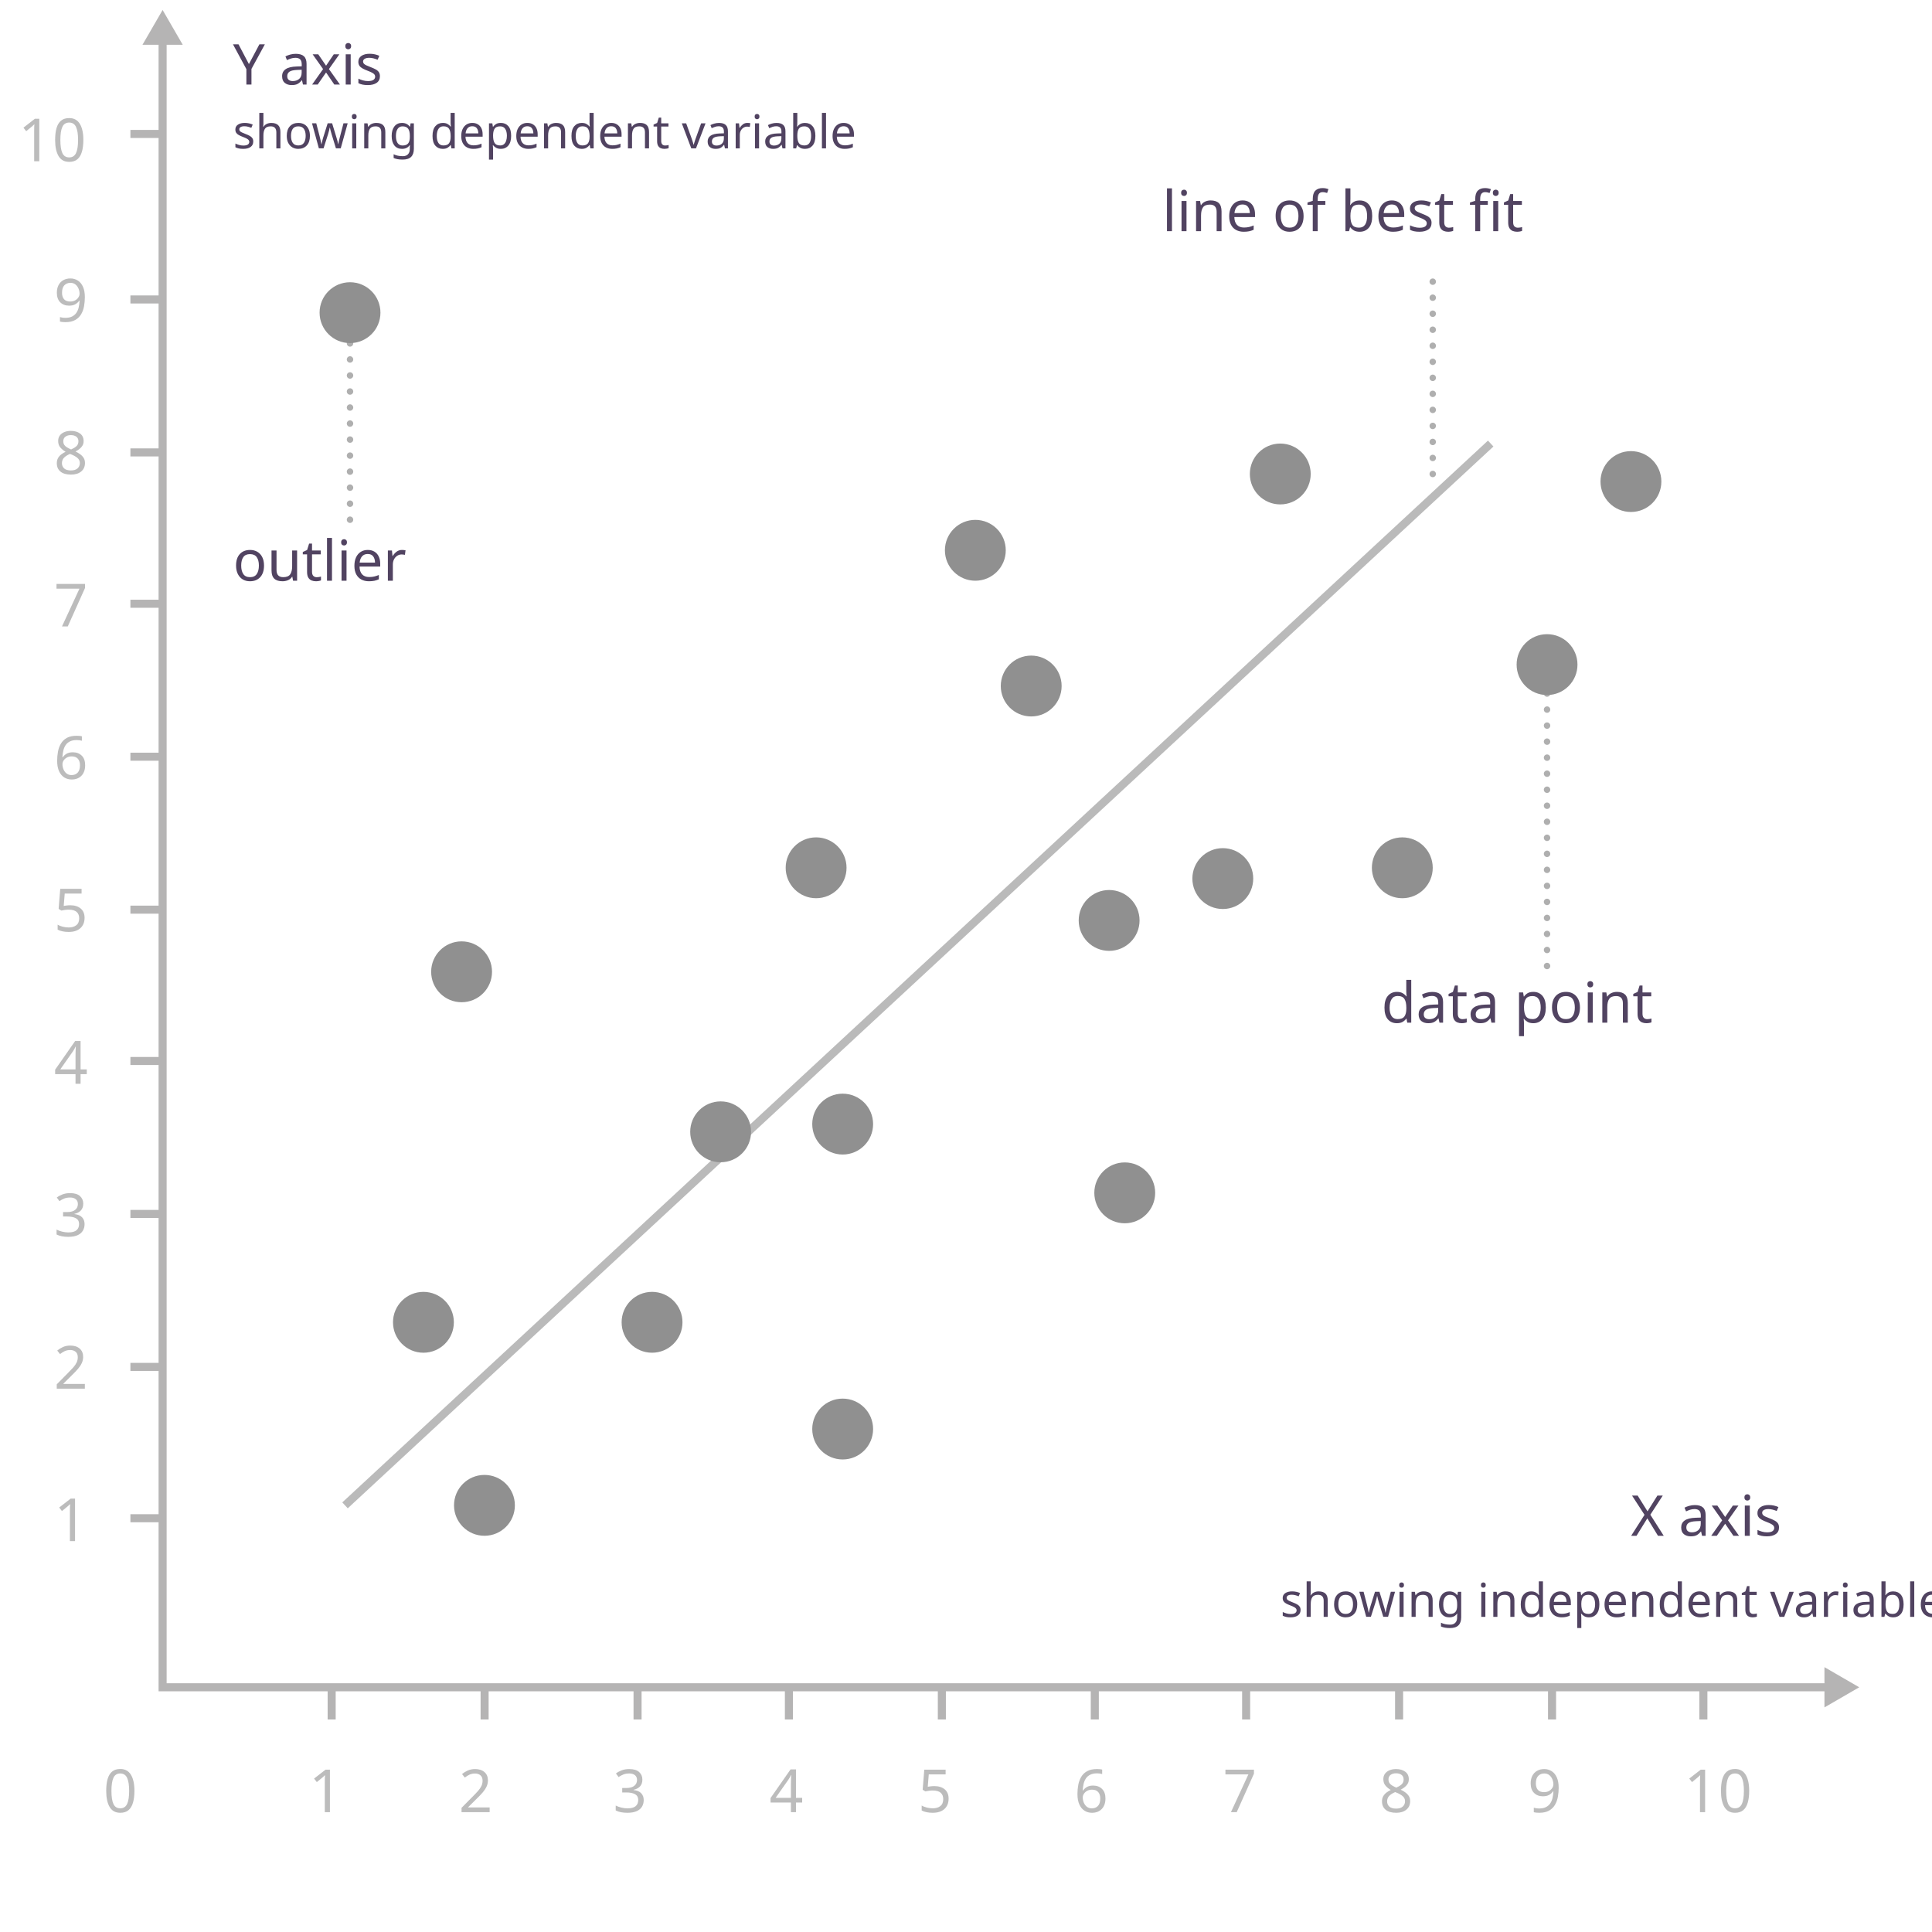
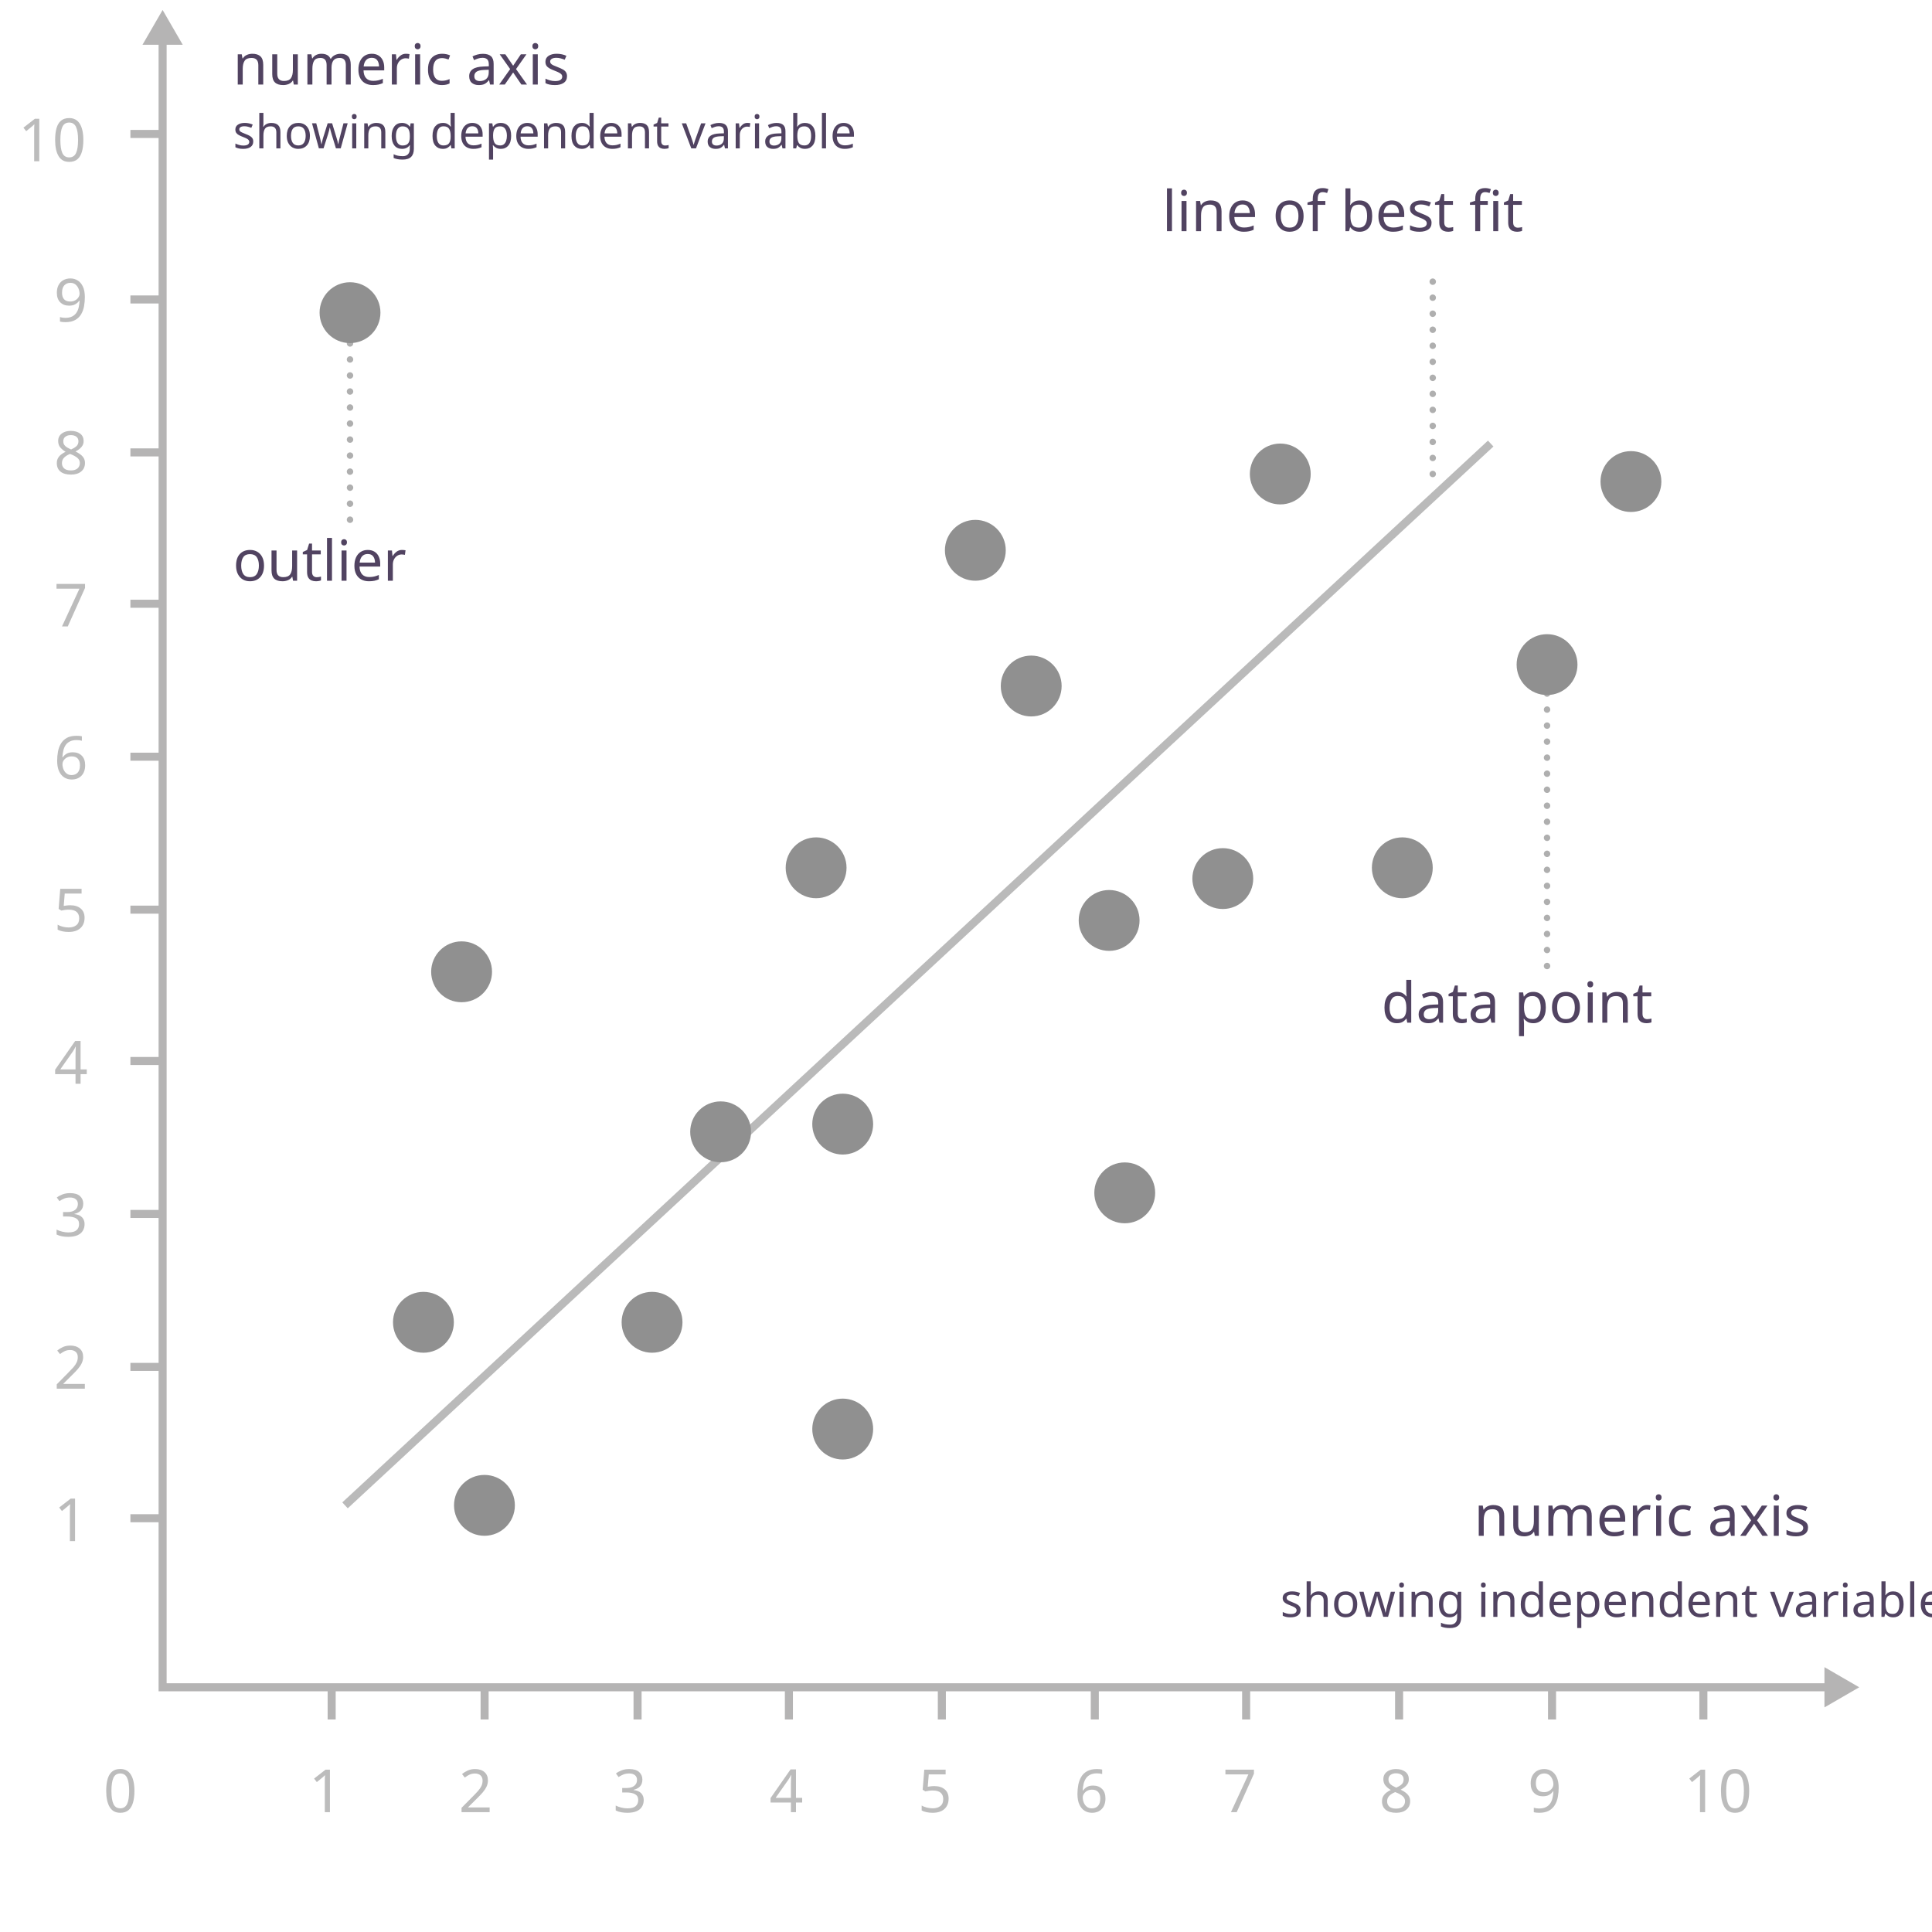
<svg xmlns="http://www.w3.org/2000/svg" version="1.1" id="Layer_1" x="0px" y="0px" viewBox="0 0 1200 1200" style="enable-background:new 0 0 1200 1200;" xml:space="preserve">
  <style type="text/css">
	.st0{fill:#514361;}
	.st1{font-family:'RobotoMono-Regular';}
	.st2{font-size:35px;}
	.st3{fill:none;stroke:#AFAFAF;stroke-width:4;stroke-linecap:round;stroke-miterlimit:10;stroke-dasharray:0,9.954;}
	.st4{fill:none;stroke:#B5B4B4;stroke-width:5;stroke-miterlimit:10;}
	.st5{fill:#B5B4B4;}
	.st6{fill:#BCBCBC;}
	.st7{font-size:37px;}
	.st8{fill:none;stroke:#BABABA;stroke-width:5;stroke-miterlimit:10;}
	.st9{fill:#909090;}
	.st10{font-family:'Roboto-Italic';}
	.st11{font-size:29px;}
</style>
  <g>
    <g>
      <g>
-         <text transform="matrix(1 0 0 1 144.7031 52.501)" class="st0 st1 st2">Y axis</text>
+         <text transform="matrix(1 0 0 1 144.7031 52.501)" class="st0 st1 st2">numeric axis</text>
      </g>
    </g>
    <g>
      <g>
        <text transform="matrix(1 0 0 1 858.0005 635.1865)" class="st0 st1 st2">data point</text>
      </g>
    </g>
    <g>
      <g>
        <text transform="matrix(1 0 0 1 144.7036 360.6901)" class="st0 st1 st2">outlier</text>
      </g>
    </g>
    <g>
      <g>
        <text transform="matrix(1 0 0 1 721.8655 143.5992)" class="st0 st1 st2">line of best fit</text>
      </g>
    </g>
    <g>
      <g>
-         <text transform="matrix(1 0 0 1 1013.004 953.9049)" class="st0 st1 st2">X axis</text>
+         <text transform="matrix(1 0 0 1 915.5132 953.9049)" class="st0 st1 st2">numeric axis</text>
      </g>
    </g>
    <line class="st3" x1="889.9" y1="294.4" x2="889.9" y2="174.9" />
    <line class="st3" x1="217.4" y1="322.8" x2="217.4" y2="187.9" />
    <line class="st3" x1="960.9" y1="600" x2="960.9" y2="405.1" />
    <g>
      <g>
        <g>
          <g>
            <polyline class="st4" points="1136.9,1048 101,1048 101,24.1      " />
            <g>
              <polygon class="st5" points="1133.2,1035.5 1154.8,1048 1133.2,1060.5       " />
            </g>
            <g>
              <polygon class="st5" points="113.5,27.8 101,6.2 88.5,27.8       " />
            </g>
          </g>
        </g>
      </g>
    </g>
    <g>
      <g>
        <text transform="matrix(1 0 0 1 191.7817 1125.579)" class="st6 st1 st7">1</text>
      </g>
    </g>
    <g>
      <text transform="matrix(1 0 0 1 33.4688 957.2236)" class="st6 st1 st7">1</text>
    </g>
    <g>
      <text transform="matrix(1 0 0 1 33.4688 862.5361)" class="st6 st1 st7">2</text>
    </g>
    <g>
      <text transform="matrix(1 0 0 1 33.4688 767.8486)" class="st6 st1 st7">3</text>
    </g>
    <g>
      <text transform="matrix(1 0 0 1 33.4688 673.1611)" class="st6 st1 st7">4</text>
    </g>
    <g>
      <text transform="matrix(1 0 0 1 33.4688 578.4736)" class="st6 st1 st7">5</text>
    </g>
    <g>
      <text transform="matrix(1 0 0 1 33.4688 483.7861)" class="st6 st1 st7">6</text>
    </g>
    <g>
      <text transform="matrix(1 0 0 1 33.4688 389.0986)" class="st6 st1 st7">7</text>
    </g>
    <g>
      <text transform="matrix(1 0 0 1 33.4688 294.4111)" class="st6 st1 st7">8</text>
    </g>
    <g>
      <text transform="matrix(1 0 0 1 33.4688 199.7236)" class="st6 st1 st7">9</text>
    </g>
    <g>
      <text transform="matrix(1 0 0 1 11.2652 100.1683)" class="st6 st1 st7">10</text>
    </g>
    <g>
      <g>
        <text transform="matrix(1 0 0 1 64.1567 1125.579)" class="st6 st1 st7">0</text>
      </g>
    </g>
    <g>
      <g>
        <text transform="matrix(1 0 0 1 284.8911 1125.579)" class="st6 st1 st7">2</text>
      </g>
    </g>
    <g>
      <g>
        <text transform="matrix(1 0 0 1 380.7622 1125.579)" class="st6 st1 st7">3</text>
      </g>
    </g>
    <g>
      <g>
        <text transform="matrix(1 0 0 1 477.8169 1125.579)" class="st6 st1 st7">4</text>
      </g>
    </g>
    <g>
      <g>
        <text transform="matrix(1 0 0 1 570.1372 1125.579)" class="st6 st1 st7">5</text>
      </g>
    </g>
    <g>
      <g>
        <text transform="matrix(1 0 0 1 667.1919 1125.579)" class="st6 st1 st7">6</text>
      </g>
    </g>
    <g>
      <g>
        <text transform="matrix(1 0 0 1 759.5122 1125.579)" class="st6 st1 st7">7</text>
      </g>
    </g>
    <g>
      <g>
        <text transform="matrix(1 0 0 1 856.5669 1125.579)" class="st6 st1 st7">8</text>
      </g>
    </g>
    <g>
      <g>
        <text transform="matrix(1 0 0 1 948.8872 1125.579)" class="st6 st1 st7">9</text>
      </g>
    </g>
    <g>
      <g>
        <text transform="matrix(1 0 0 1 1045.942 1125.579)" class="st6 st1 st7">10</text>
      </g>
    </g>
    <line class="st4" x1="1058" y1="1068" x2="1058" y2="1049" />
    <line class="st4" x1="964" y1="1068" x2="964" y2="1049" />
    <line class="st4" x1="869" y1="1068" x2="869" y2="1049" />
    <line class="st4" x1="774" y1="1068" x2="774" y2="1049" />
    <line class="st4" x1="680" y1="1068" x2="680" y2="1049" />
    <line class="st4" x1="585" y1="1068" x2="585" y2="1049" />
    <line class="st4" x1="490" y1="1068" x2="490" y2="1049" />
    <line class="st4" x1="396" y1="1068" x2="396" y2="1049" />
    <line class="st4" x1="301" y1="1068" x2="301" y2="1049" />
    <line class="st4" x1="206" y1="1068" x2="206" y2="1049" />
    <line class="st4" x1="102" y1="186" x2="81" y2="186" />
    <line class="st4" x1="102" y1="83.2" x2="81" y2="83.2" />
    <line class="st4" x1="102" y1="281" x2="81" y2="281" />
    <line class="st4" x1="102" y1="375" x2="81" y2="375" />
    <line class="st4" x1="102" y1="470" x2="81" y2="470" />
    <line class="st4" x1="102" y1="565" x2="81" y2="565" />
    <line class="st4" x1="102" y1="659" x2="81" y2="659" />
    <line class="st4" x1="102" y1="754" x2="81" y2="754" />
    <line class="st4" x1="102" y1="849" x2="81" y2="849" />
    <line class="st4" x1="102" y1="943" x2="81" y2="943" />
    <line class="st8" x1="214.3" y1="935" x2="925.9" y2="275.5" />
    <circle class="st9" cx="506.9" cy="539" r="18.9" />
    <circle class="st9" cx="300.9" cy="935" r="18.9" />
    <circle class="st9" cx="263" cy="821.3" r="18.9" />
    <circle class="st9" cx="405" cy="821.3" r="18.9" />
-     <circle class="st9" cx="523.4" cy="887.6" r="18.9" />
-     <circle class="st9" cx="523.4" cy="698.2" r="18.9" />
+     <ellipse transform="matrix(0.9239 -0.3827 0.3827 0.9239 -299.8283 267.861)" class="st9" cx="523.4" cy="887.6" rx="18.9" ry="18.9" />
+     <ellipse transform="matrix(0.9239 -0.3827 0.3827 0.9239 -227.3481 253.4438)" class="st9" cx="523.4" cy="698.2" rx="18.9" ry="18.9" />
    <circle class="st9" cx="698.6" cy="740.9" r="18.9" />
    <circle class="st9" cx="286.7" cy="603.6" r="18.9" />
    <circle class="st9" cx="447.6" cy="703" r="18.9" />
    <circle class="st9" cx="759.5" cy="545.7" r="18.9" />
    <circle class="st9" cx="688.9" cy="571.7" r="18.9" />
    <circle class="st9" cx="605.8" cy="341.8" r="18.9" />
    <circle class="st9" cx="217.4" cy="194.2" r="18.9" />
    <circle class="st9" cx="640.5" cy="426.1" r="18.9" />
    <circle class="st9" cx="960.9" cy="412.8" r="18.9" />
    <circle class="st9" cx="1013" cy="299.1" r="18.9" />
    <circle class="st9" cx="871" cy="539" r="18.9" />
    <circle class="st9" cx="795.2" cy="294.4" r="18.9" />
  </g>
  <text transform="matrix(1 0 0 1 144.7034 92.1683)" class="st0 st10 st11">showing dependent variable</text>
  <text transform="matrix(1 0 0 1 795.2222 1004.26)" class="st0 st10 st11">showing independent variable</text>
</svg>
